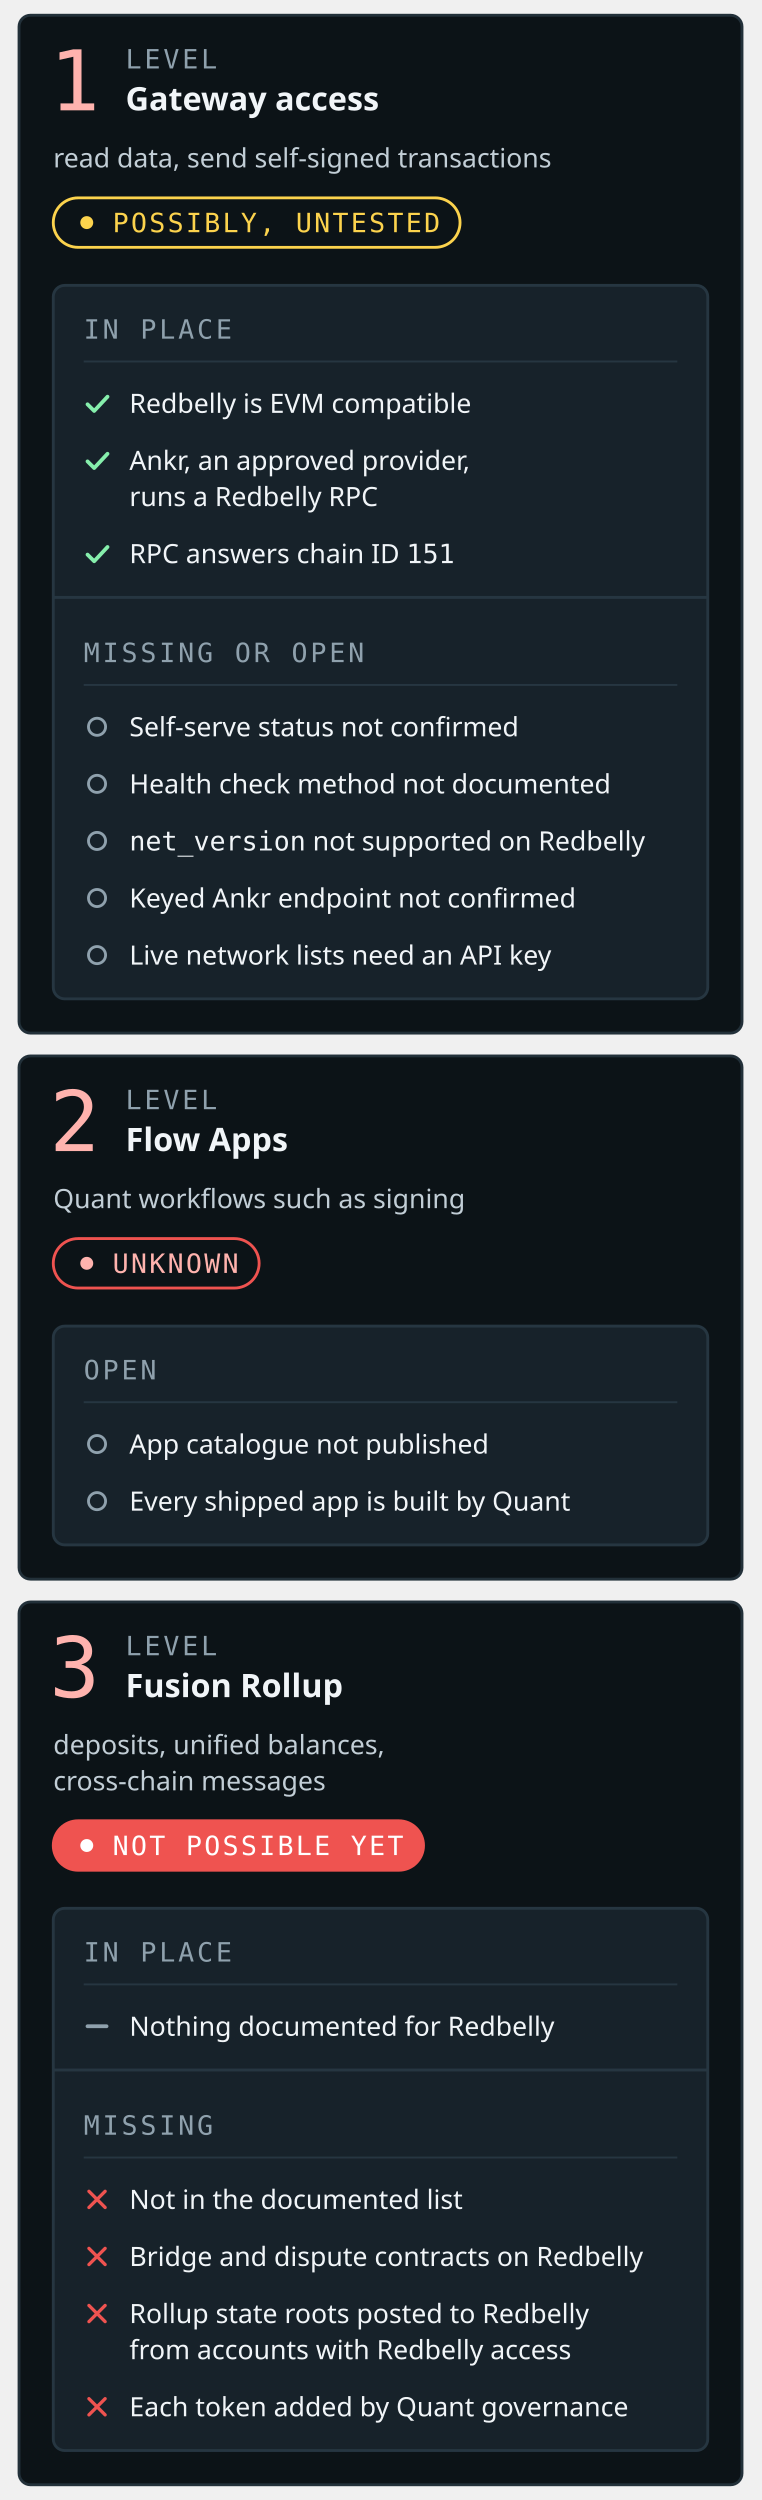
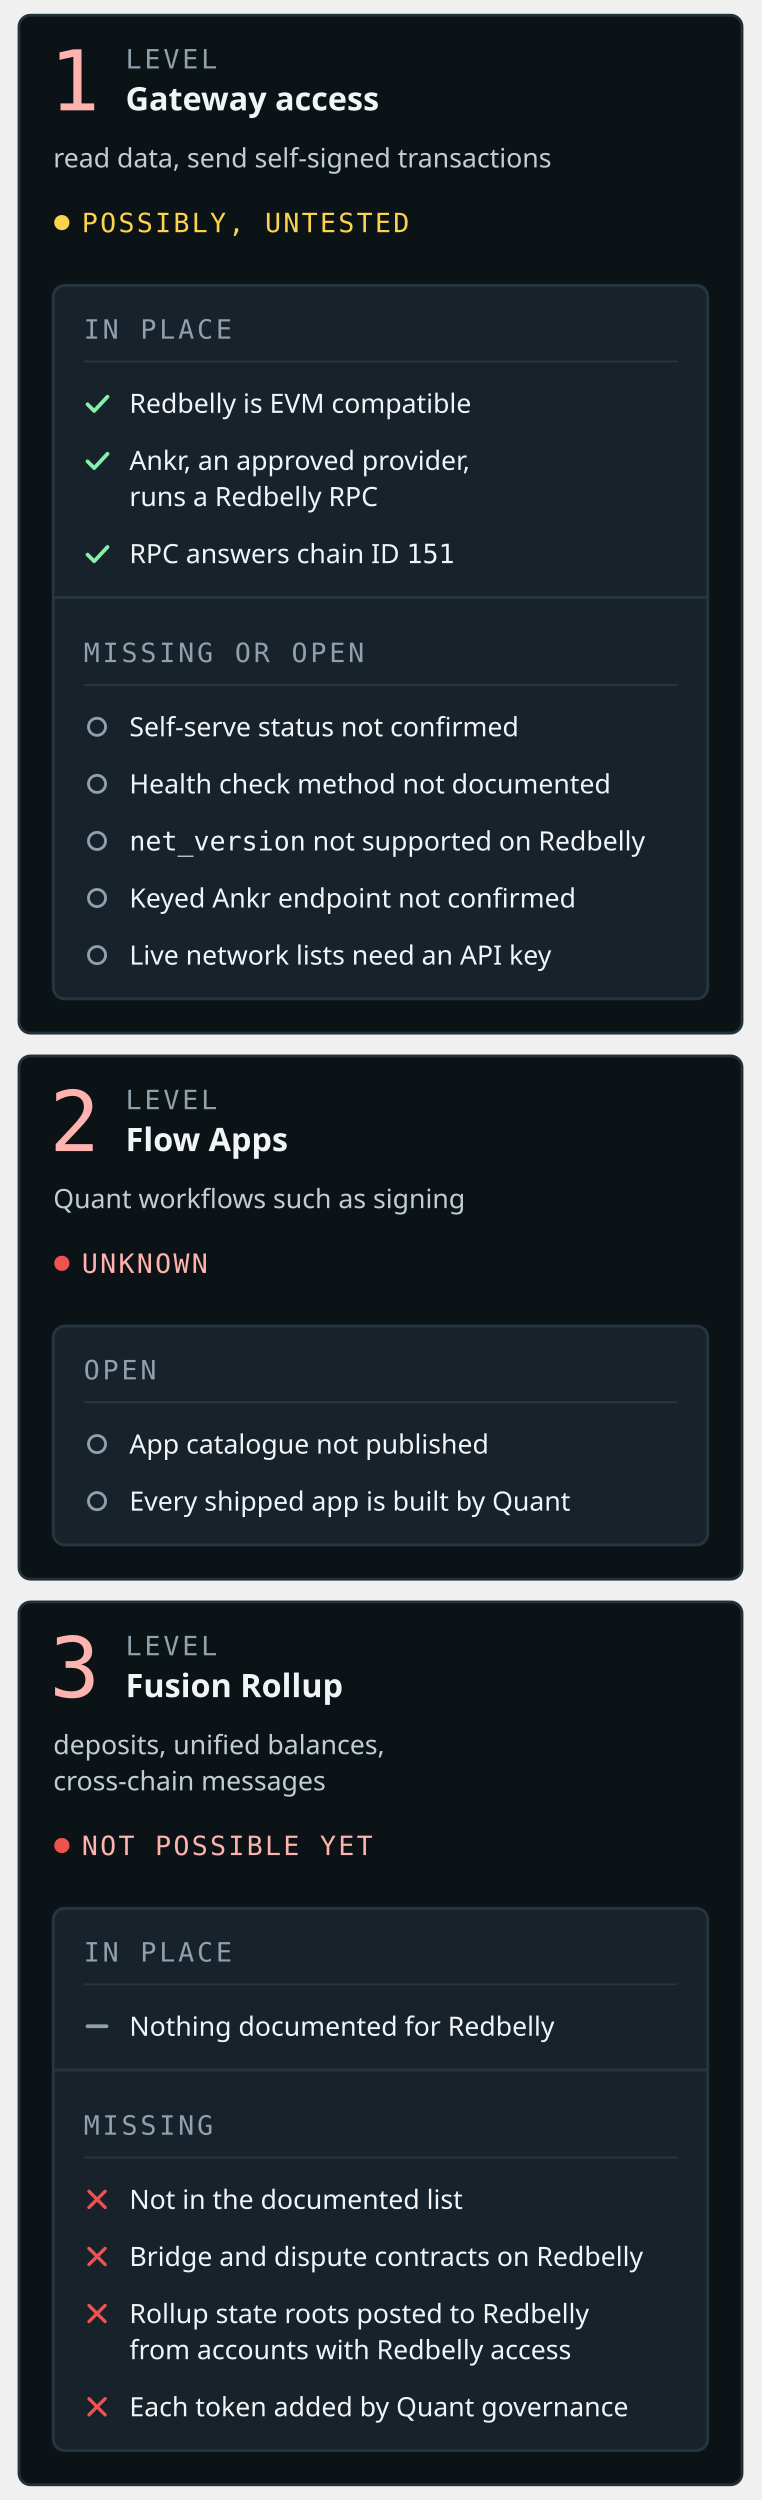
<svg xmlns="http://www.w3.org/2000/svg" viewBox="0 0 400 1314" role="img" aria-labelledby="levels-n-title levels-n-desc">
  <rect x="10" y="8" width="380" height="535" rx="6" fill="#0c1317" stroke="#223039" stroke-width="1.5" />
  <text x="26" y="58" font-family="JetBrains Mono, monospace" font-size="44" font-weight="500" fill="#ffb3ae">1</text>
  <text x="66" y="36" font-family="JetBrains Mono, monospace" font-size="14" font-weight="500" fill="#8fa1ad" letter-spacing="1.5">LEVEL</text>
  <text x="66" y="58" font-family="Be Vietnam Pro, sans-serif" font-size="17" font-weight="700" fill="#f1f5f8">Gateway access</text>
  <text font-family="Be Vietnam Pro, sans-serif" font-size="14" font-weight="400" fill="#c2ced6">
    <tspan x="28" y="88">read data, send self-signed transactions</tspan>
  </text>
-   <rect x="28" y="104" width="213.8" height="26" rx="13" fill="none" stroke="#FCD34D" stroke-width="1.5" />
-   <circle cx="45.6" cy="117.0" r="3.4" fill="#FCD34D" />
-   <text x="59.2" y="122.04" font-family="JetBrains Mono, monospace" font-size="14" font-weight="500" fill="#FCD34D" letter-spacing="1.2">POSSIBLY, UNTESTED</text>
+   <circle cx="32.5" cy="117.0" r="4" fill="#FCD34D" />
+   <text x="43" y="122.04" font-family="JetBrains Mono, monospace" font-size="14" font-weight="500" fill="#FCD34D" letter-spacing="1.2">POSSIBLY, UNTESTED</text>
  <rect x="28" y="150" width="344" height="375" rx="6" fill="#17222a" stroke="#263641" stroke-width="1.5" />
  <text x="44" y="178" font-family="JetBrains Mono, monospace" font-size="14" font-weight="500" fill="#8fa1ad" letter-spacing="1.5">IN PLACE</text>
  <line x1="44" y1="190" x2="356" y2="190" stroke="#263641" stroke-width="1" />
  <path d="M46 212.5 l3.5 3.5 l7 -7.5" fill="none" stroke="#86EFAC" stroke-width="2" stroke-linecap="round" stroke-linejoin="round" />
  <text font-family="Be Vietnam Pro, sans-serif" font-size="14" font-weight="400" fill="#f1f5f8">
    <tspan x="68" y="217">Redbelly is EVM compatible</tspan>
  </text>
  <path d="M46 242.5 l3.5 3.5 l7 -7.5" fill="none" stroke="#86EFAC" stroke-width="2" stroke-linecap="round" stroke-linejoin="round" />
  <text font-family="Be Vietnam Pro, sans-serif" font-size="14" font-weight="400" fill="#f1f5f8">
    <tspan x="68" y="247">Ankr, an approved provider,</tspan>
    <tspan x="68" dy="19">runs a Redbelly RPC</tspan>
  </text>
  <path d="M46 291.5 l3.5 3.5 l7 -7.5" fill="none" stroke="#86EFAC" stroke-width="2" stroke-linecap="round" stroke-linejoin="round" />
  <text font-family="Be Vietnam Pro, sans-serif" font-size="14" font-weight="400" fill="#f1f5f8">
    <tspan x="68" y="296">RPC answers chain ID <tspan font-family="JetBrains Mono, monospace" font-weight="500">151</tspan>
    </tspan>
  </text>
  <line x1="28" y1="314" x2="372" y2="314" stroke="#263641" stroke-width="1.5" />
  <text x="44" y="348" font-family="JetBrains Mono, monospace" font-size="14" font-weight="500" fill="#8fa1ad" letter-spacing="1.5">MISSING OR OPEN</text>
  <line x1="44" y1="360" x2="356" y2="360" stroke="#263641" stroke-width="1" />
  <circle cx="51" cy="382" r="4.5" fill="none" stroke="#8fa1ad" stroke-width="1.5" />
  <text font-family="Be Vietnam Pro, sans-serif" font-size="14" font-weight="400" fill="#f1f5f8">
    <tspan x="68" y="387">Self-serve status not confirmed</tspan>
  </text>
  <circle cx="51" cy="412" r="4.5" fill="none" stroke="#8fa1ad" stroke-width="1.5" />
  <text font-family="Be Vietnam Pro, sans-serif" font-size="14" font-weight="400" fill="#f1f5f8">
    <tspan x="68" y="417">Health check method not documented</tspan>
  </text>
  <circle cx="51" cy="442" r="4.5" fill="none" stroke="#8fa1ad" stroke-width="1.5" />
  <text font-family="Be Vietnam Pro, sans-serif" font-size="14" font-weight="400" fill="#f1f5f8">
    <tspan x="68" y="447">
      <tspan font-family="JetBrains Mono, monospace" font-weight="500">net_version</tspan> not supported on Redbelly</tspan>
  </text>
  <circle cx="51" cy="472" r="4.5" fill="none" stroke="#8fa1ad" stroke-width="1.5" />
  <text font-family="Be Vietnam Pro, sans-serif" font-size="14" font-weight="400" fill="#f1f5f8">
    <tspan x="68" y="477">Keyed Ankr endpoint not confirmed</tspan>
  </text>
  <circle cx="51" cy="502" r="4.5" fill="none" stroke="#8fa1ad" stroke-width="1.5" />
  <text font-family="Be Vietnam Pro, sans-serif" font-size="14" font-weight="400" fill="#f1f5f8">
    <tspan x="68" y="507">Live network lists need an API key</tspan>
  </text>
  <g transform="translate(0 30)">
    <rect x="10" y="525" width="380" height="275" rx="6" fill="#0c1317" stroke="#223039" stroke-width="1.5" />
    <text x="26" y="575" font-family="JetBrains Mono, monospace" font-size="44" font-weight="500" fill="#ffb3ae">2</text>
    <text x="66" y="553" font-family="JetBrains Mono, monospace" font-size="14" font-weight="500" fill="#8fa1ad" letter-spacing="1.5">LEVEL</text>
    <text x="66" y="575" font-family="Be Vietnam Pro, sans-serif" font-size="17" font-weight="700" fill="#f1f5f8">Flow Apps</text>
    <text font-family="Be Vietnam Pro, sans-serif" font-size="14" font-weight="400" fill="#c2ced6">
      <tspan x="28" y="605">Quant workflows such as signing</tspan>
    </text>
-     <rect x="28" y="621" width="108.2" height="26" rx="13" fill="none" stroke="#EF5350" stroke-width="1.5" />
-     <circle cx="45.6" cy="634.0" r="3.4" fill="#ffb3ae" />
-     <text x="59.2" y="639.04" font-family="JetBrains Mono, monospace" font-size="14" font-weight="500" fill="#ffb3ae" letter-spacing="1.2">UNKNOWN</text>
+     <circle cx="32.5" cy="634.0" r="4" fill="#EF5350" />
+     <text x="43" y="639.04" font-family="JetBrains Mono, monospace" font-size="14" font-weight="500" fill="#ffb3ae" letter-spacing="1.2">UNKNOWN</text>
    <rect x="28" y="667" width="344" height="115" rx="6" fill="#17222a" stroke="#263641" stroke-width="1.5" />
    <text x="44" y="695" font-family="JetBrains Mono, monospace" font-size="14" font-weight="500" fill="#8fa1ad" letter-spacing="1.5">OPEN</text>
    <line x1="44" y1="707" x2="356" y2="707" stroke="#263641" stroke-width="1" />
    <circle cx="51" cy="729" r="4.5" fill="none" stroke="#8fa1ad" stroke-width="1.5" />
    <text font-family="Be Vietnam Pro, sans-serif" font-size="14" font-weight="400" fill="#f1f5f8">
      <tspan x="68" y="734">App catalogue not published</tspan>
    </text>
    <circle cx="51" cy="759" r="4.5" fill="none" stroke="#8fa1ad" stroke-width="1.5" />
    <text font-family="Be Vietnam Pro, sans-serif" font-size="14" font-weight="400" fill="#f1f5f8">
      <tspan x="68" y="764">Every shipped app is built by Quant</tspan>
    </text>
    <rect x="10" y="812" width="380" height="464" rx="6" fill="#0c1317" stroke="#223039" stroke-width="1.5" />
    <text x="26" y="862" font-family="JetBrains Mono, monospace" font-size="44" font-weight="500" fill="#ffb3ae">3</text>
    <text x="66" y="840" font-family="JetBrains Mono, monospace" font-size="14" font-weight="500" fill="#8fa1ad" letter-spacing="1.5">LEVEL</text>
    <text x="66" y="862" font-family="Be Vietnam Pro, sans-serif" font-size="17" font-weight="700" fill="#f1f5f8">Fusion Rollup</text>
    <text font-family="Be Vietnam Pro, sans-serif" font-size="14" font-weight="400" fill="#c2ced6">
      <tspan x="28" y="892">deposits, unified balances,</tspan>
      <tspan x="28" dy="19">cross-chain messages</tspan>
    </text>
-     <rect x="28" y="927" width="194.6" height="26" rx="13" fill="#EF5350" stroke="#EF5350" stroke-width="1.5" />
-     <circle cx="45.6" cy="940.0" r="3.4" fill="#ffffff" />
-     <text x="59.2" y="945.04" font-family="JetBrains Mono, monospace" font-size="14" font-weight="500" fill="#ffffff" letter-spacing="1.2">NOT POSSIBLE YET</text>
+     <circle cx="32.5" cy="940.0" r="4" fill="#EF5350" />
+     <text x="43" y="945.04" font-family="JetBrains Mono, monospace" font-size="14" font-weight="500" fill="#ffb3ae" letter-spacing="1.2">NOT POSSIBLE YET</text>
    <rect x="28" y="973" width="344" height="285" rx="6" fill="#17222a" stroke="#263641" stroke-width="1.5" />
    <text x="44" y="1001" font-family="JetBrains Mono, monospace" font-size="14" font-weight="500" fill="#8fa1ad" letter-spacing="1.5">IN PLACE</text>
    <line x1="44" y1="1013" x2="356" y2="1013" stroke="#263641" stroke-width="1" />
    <line x1="46" y1="1035" x2="56" y2="1035" stroke="#8fa1ad" stroke-width="2" stroke-linecap="round" />
    <text font-family="Be Vietnam Pro, sans-serif" font-size="14" font-weight="400" fill="#f1f5f8">
      <tspan x="68" y="1040">Nothing documented for Redbelly</tspan>
    </text>
    <line x1="28" y1="1058" x2="372" y2="1058" stroke="#263641" stroke-width="1.5" />
    <text x="44" y="1092" font-family="JetBrains Mono, monospace" font-size="14" font-weight="500" fill="#8fa1ad" letter-spacing="1.5">MISSING</text>
    <line x1="44" y1="1104" x2="356" y2="1104" stroke="#263641" stroke-width="1" />
    <path d="M46.75 1121.75 L55.25 1130.25 M55.25 1121.75 L46.75 1130.25" fill="none" stroke="#EF5350" stroke-width="1.75" stroke-linecap="round" />
    <text font-family="Be Vietnam Pro, sans-serif" font-size="14" font-weight="400" fill="#f1f5f8">
      <tspan x="68" y="1131">Not in the documented list</tspan>
    </text>
    <path d="M46.75 1151.75 L55.25 1160.25 M55.25 1151.75 L46.75 1160.25" fill="none" stroke="#EF5350" stroke-width="1.75" stroke-linecap="round" />
    <text font-family="Be Vietnam Pro, sans-serif" font-size="14" font-weight="400" fill="#f1f5f8">
      <tspan x="68" y="1161">Bridge and dispute contracts on Redbelly</tspan>
    </text>
    <path d="M46.75 1181.75 L55.25 1190.25 M55.25 1181.75 L46.75 1190.25" fill="none" stroke="#EF5350" stroke-width="1.75" stroke-linecap="round" />
    <text font-family="Be Vietnam Pro, sans-serif" font-size="14" font-weight="400" fill="#f1f5f8">
      <tspan x="68" y="1191">Rollup state roots posted to Redbelly</tspan>
      <tspan x="68" dy="19">from accounts with Redbelly access</tspan>
    </text>
    <path d="M46.75 1230.75 L55.25 1239.25 M55.25 1230.75 L46.75 1239.25" fill="none" stroke="#EF5350" stroke-width="1.75" stroke-linecap="round" />
    <text font-family="Be Vietnam Pro, sans-serif" font-size="14" font-weight="400" fill="#f1f5f8">
      <tspan x="68" y="1240">Each token added by Quant governance</tspan>
    </text>
  </g>
</svg>
